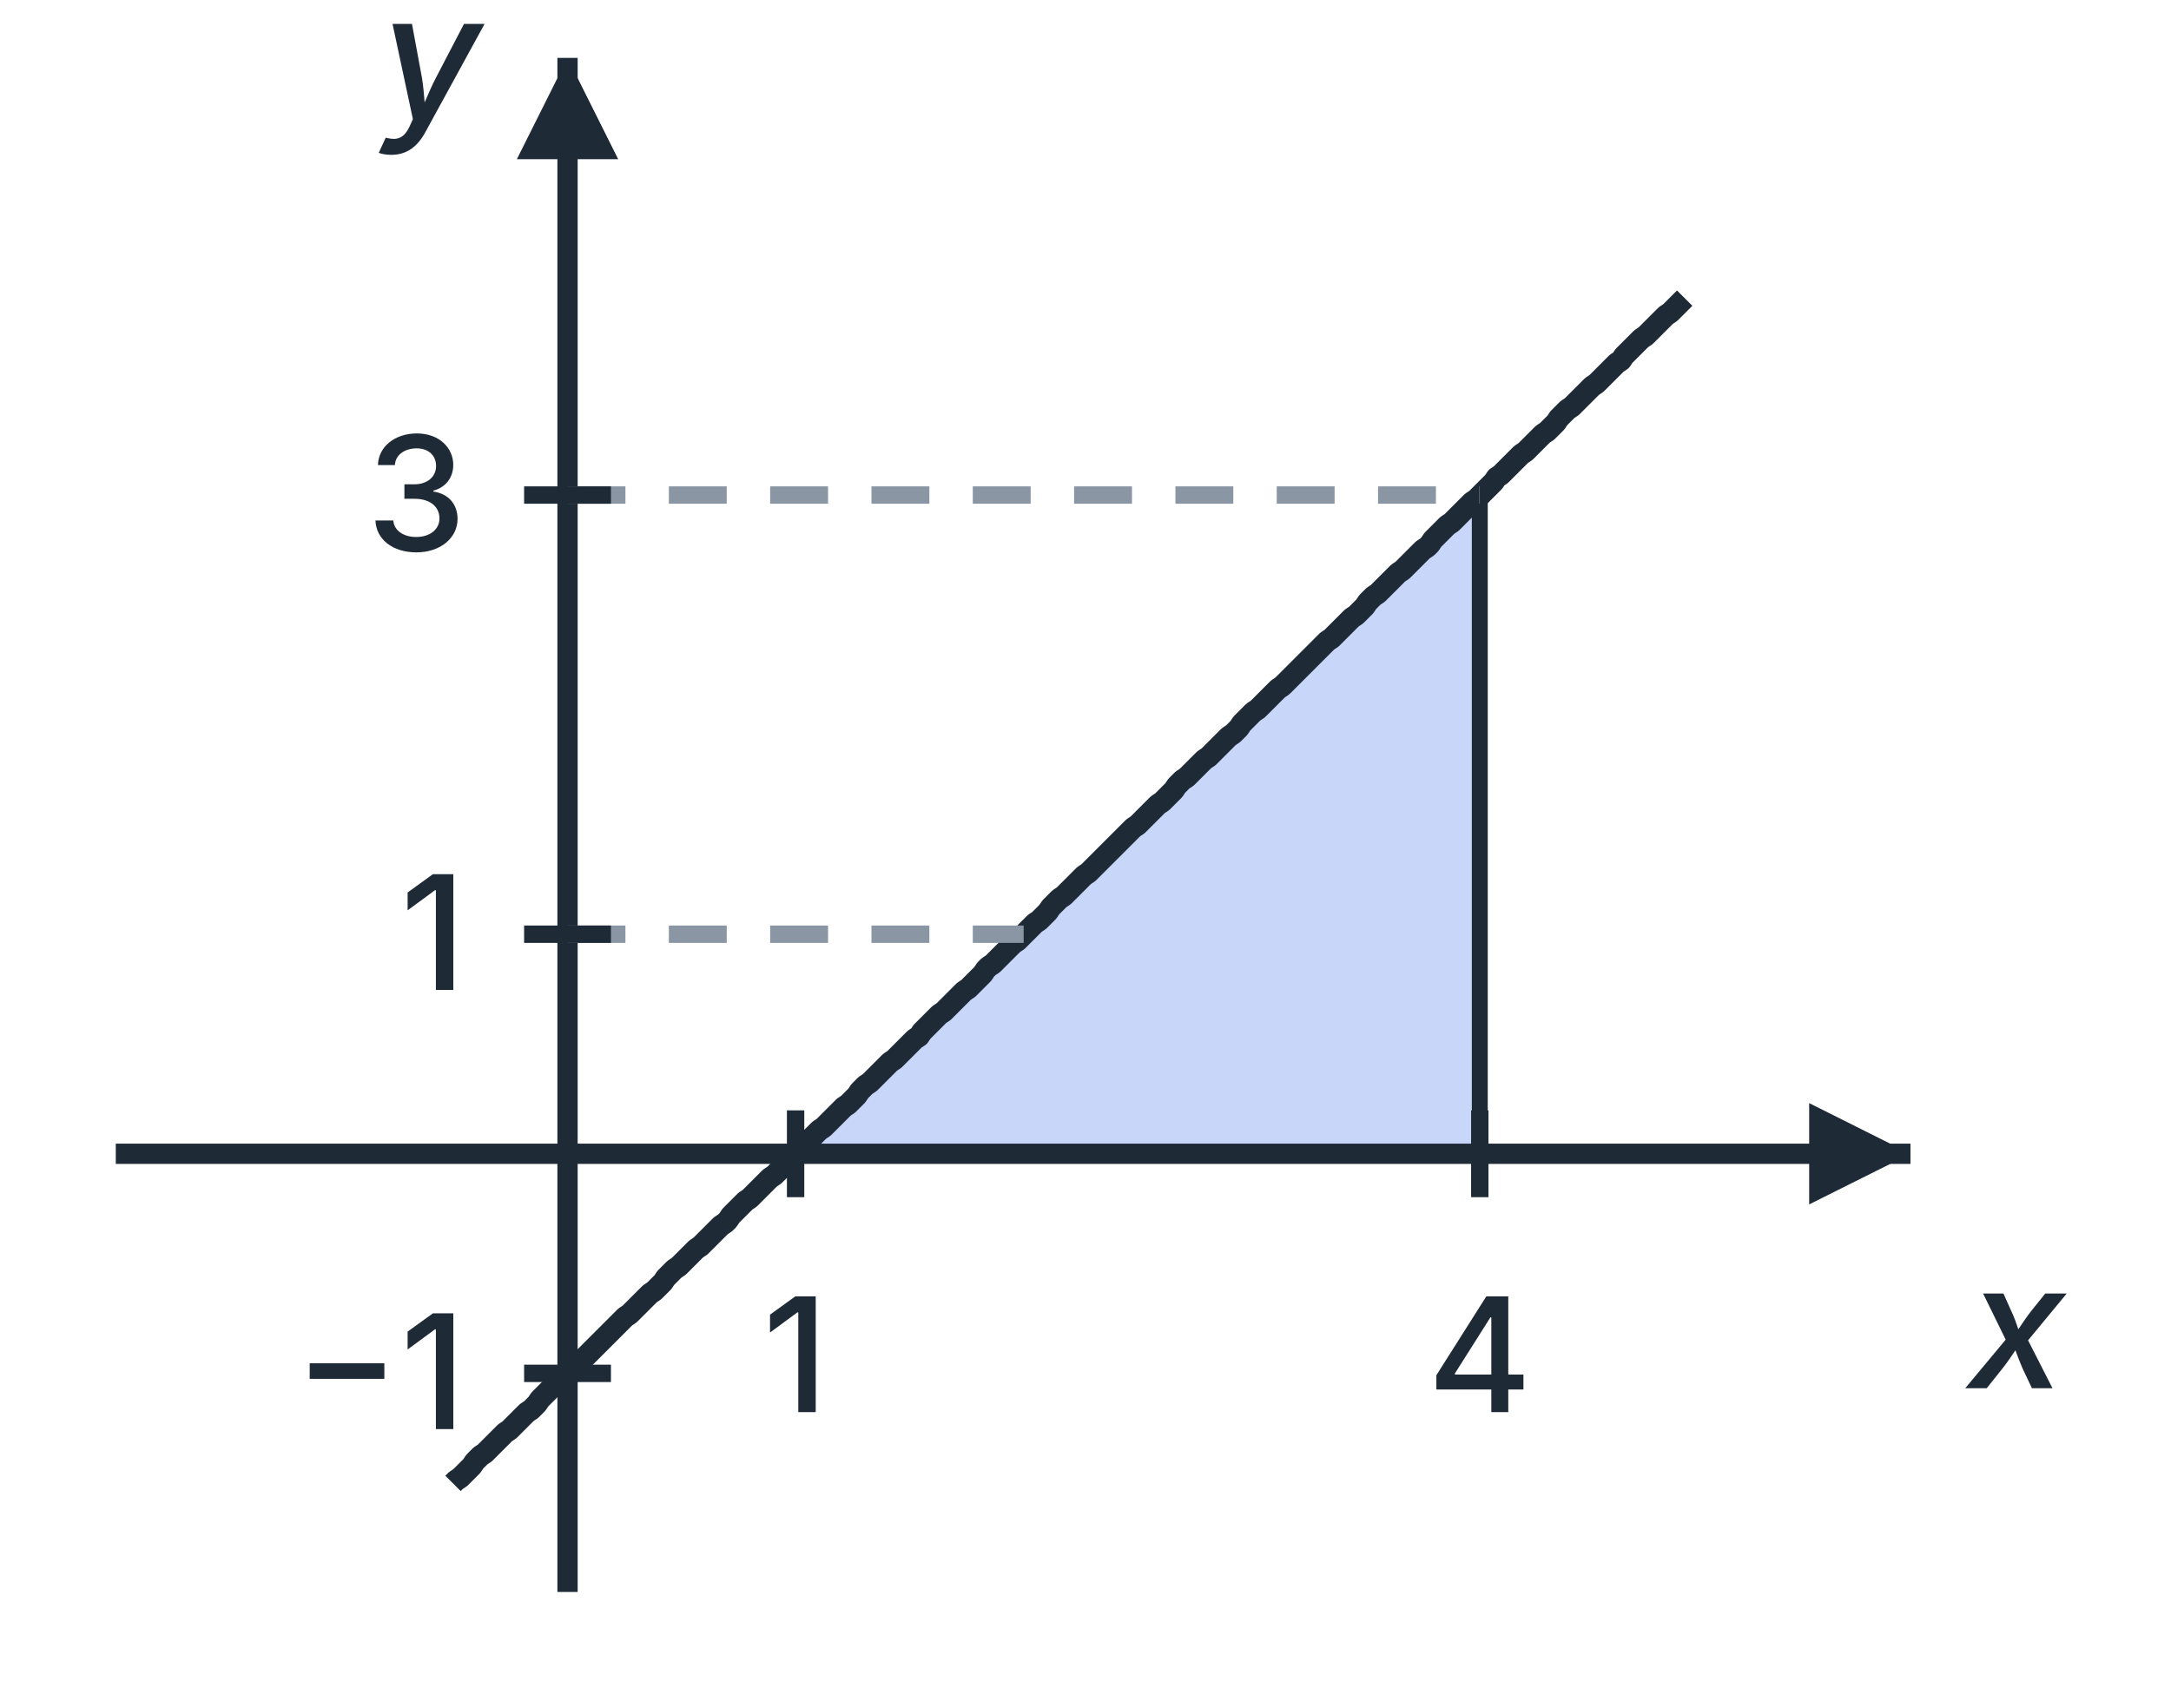
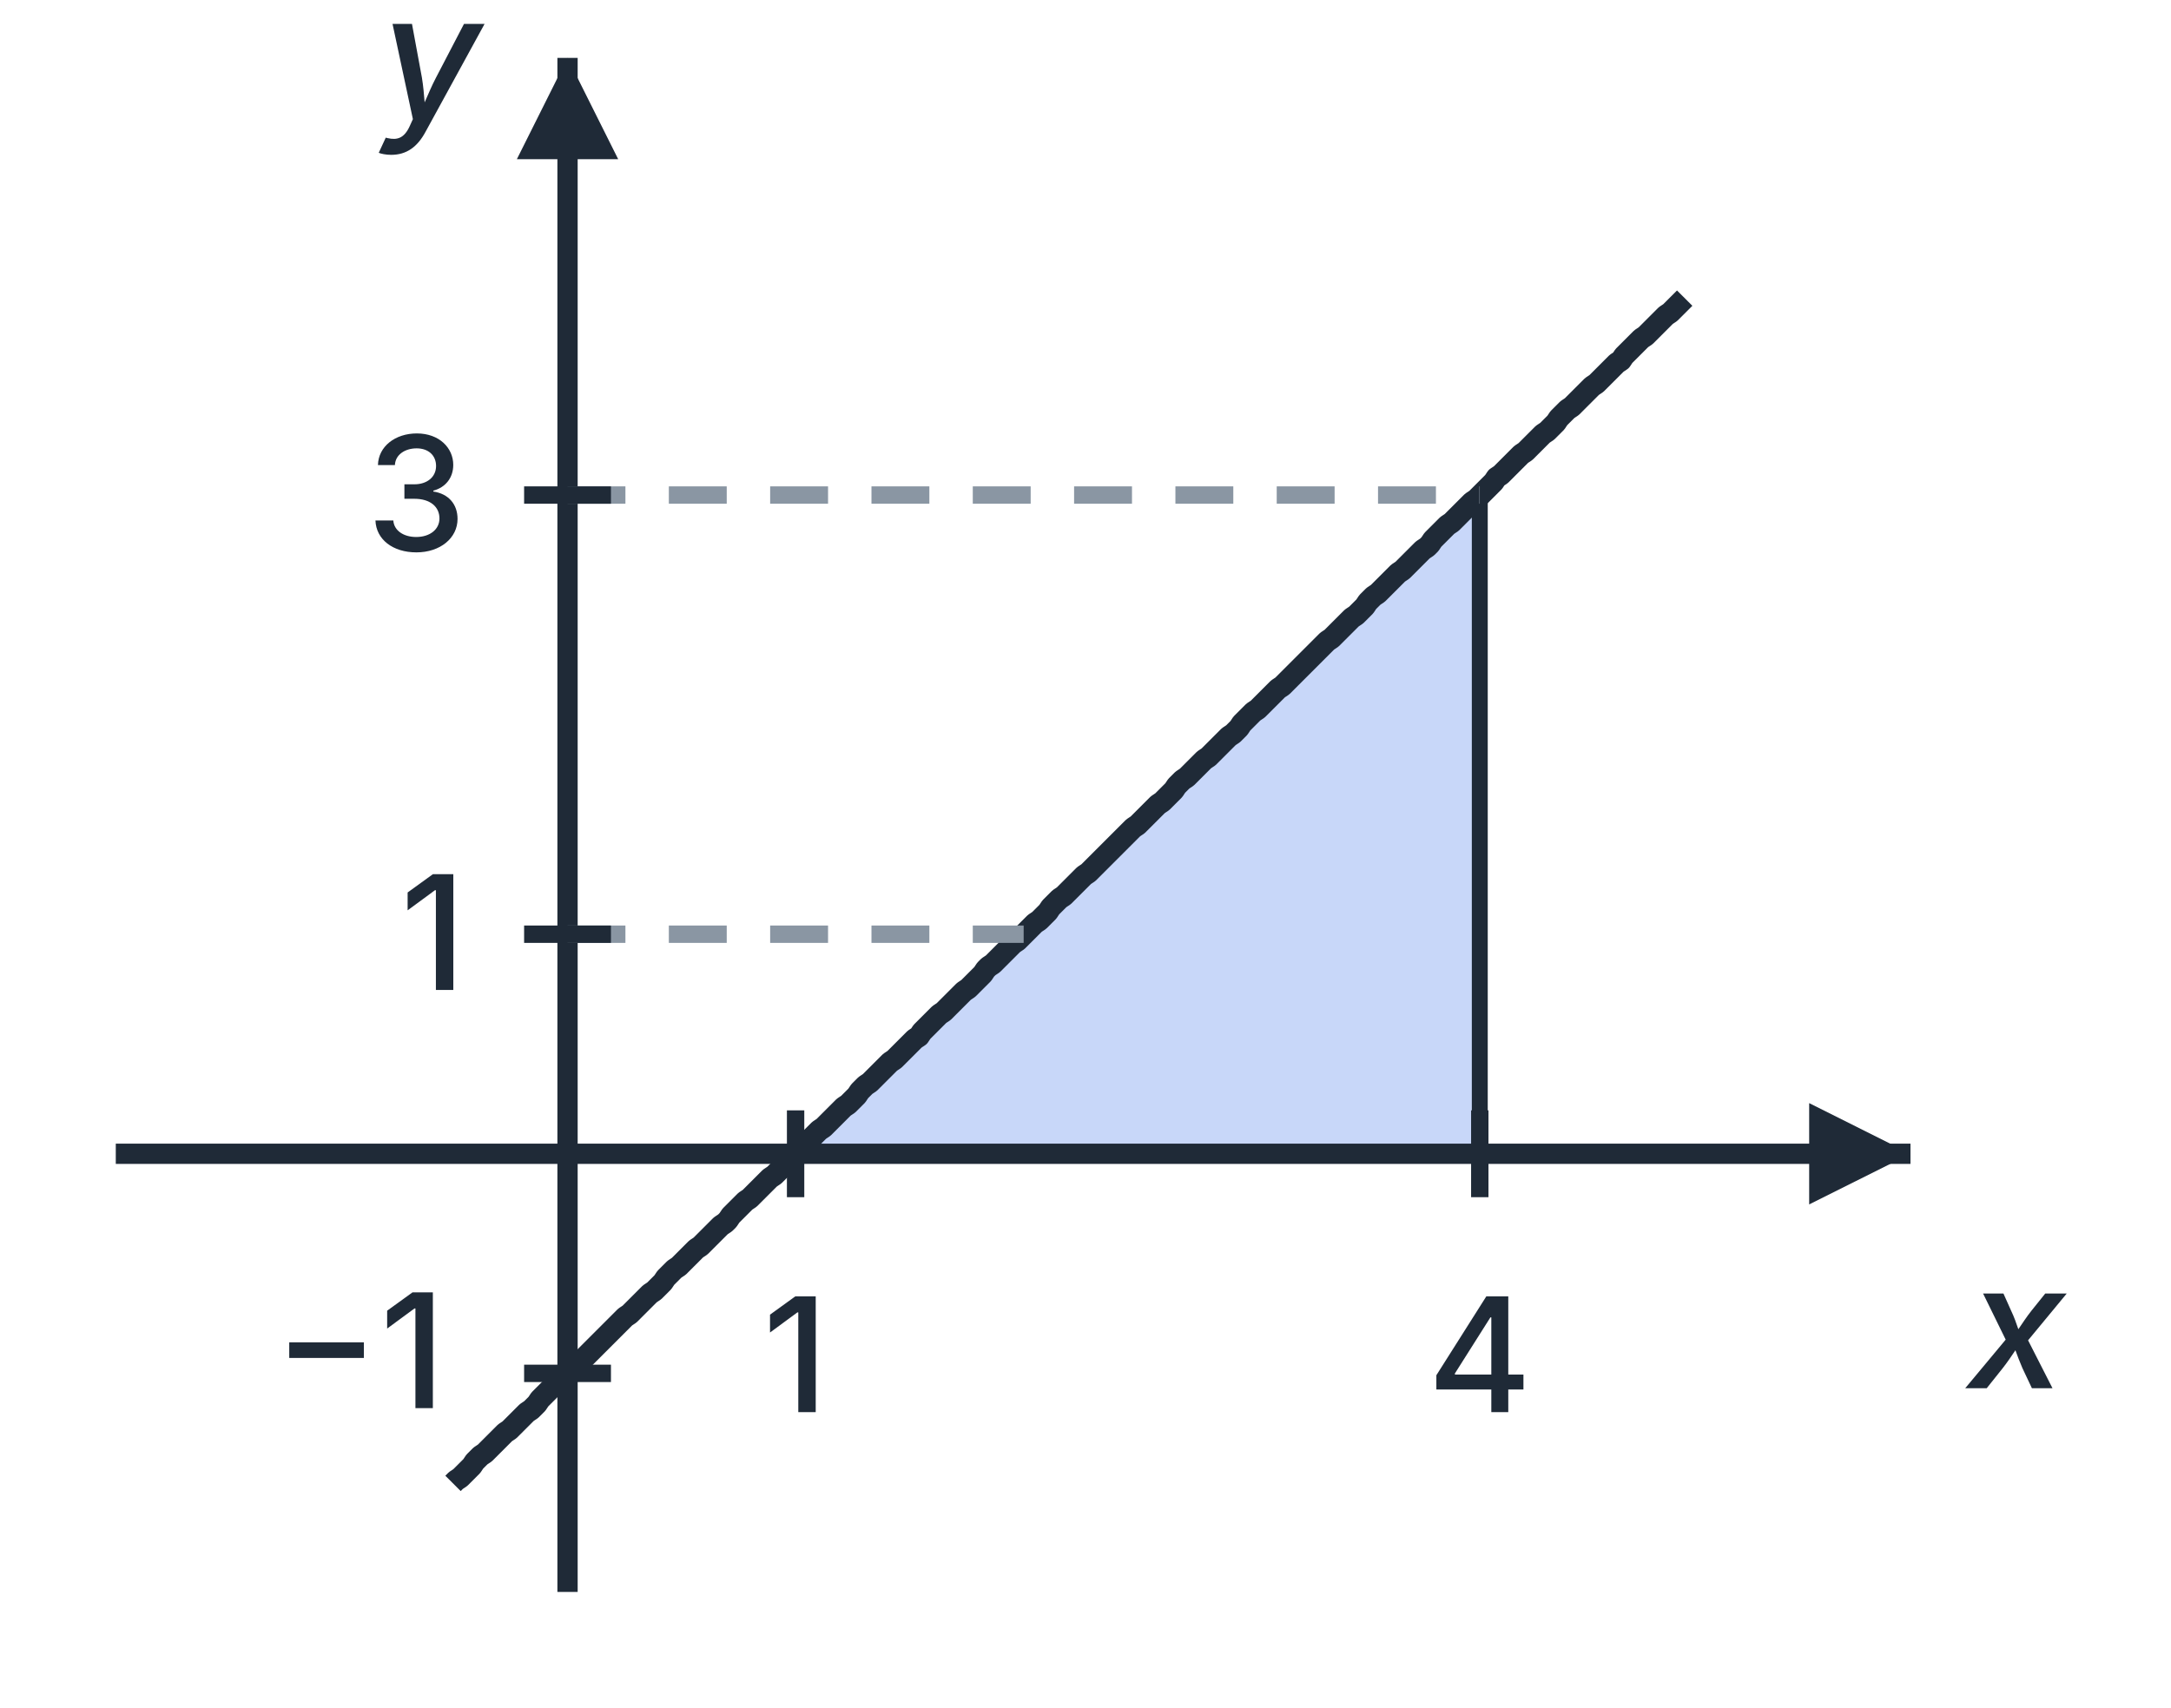
<svg xmlns="http://www.w3.org/2000/svg" viewBox="0 0 150 118" width="150" height="118" font-family="Inter, Arial, sans-serif">
  <polygon points="55.0,79.7 55.2,79.5 55.4,79.3 55.7,79.0 55.9,78.8 56.2,78.6 56.4,78.4 56.6,78.1 56.9,77.9 57.1,77.7 57.3,77.4 57.6,77.2 57.8,77.0 58.0,76.8 58.3,76.5 58.5,76.3 58.8,76.1 59.0,75.9 59.2,75.6 59.5,75.4 59.7,75.2 59.9,74.9 60.2,74.7 60.4,74.5 60.6,74.3 60.9,74.0 61.1,73.8 61.4,73.6 61.6,73.4 61.8,73.1 62.1,72.9 62.3,72.7 62.5,72.4 62.8,72.2 63.0,72.0 63.2,71.8 63.5,71.5 63.7,71.3 64.0,71.1 64.2,70.8 64.4,70.6 64.7,70.4 64.9,70.2 65.1,69.9 65.4,69.7 65.6,69.5 65.8,69.3 66.1,69.0 66.3,68.8 66.6,68.6 66.8,68.3 67.0,68.1 67.3,67.9 67.5,67.7 67.7,67.4 68.0,67.2 68.2,67.0 68.4,66.8 68.7,66.5 68.9,66.3 69.2,66.1 69.4,65.8 69.6,65.6 69.9,65.4 70.1,65.2 70.3,64.9 70.6,64.7 70.8,64.5 71.0,64.2 71.3,64.0 71.5,63.8 71.8,63.6 72.0,63.3 72.2,63.1 72.5,62.9 72.7,62.7 72.9,62.4 73.2,62.2 73.4,62.0 73.6,61.7 73.9,61.5 74.1,61.3 74.4,61.1 74.6,60.8 74.8,60.6 75.1,60.4 75.3,60.2 75.5,59.9 75.8,59.7 76.0,59.5 76.2,59.2 76.5,59.0 76.7,58.8 77.0,58.6 77.2,58.3 77.4,58.1 77.7,57.9 77.9,57.6 78.1,57.4 78.4,57.2 78.6,57.0 78.8,56.7 79.1,56.5 79.3,56.3 79.6,56.1 79.8,55.8 80.0,55.6 80.3,55.4 80.5,55.1 80.7,54.9 81.0,54.7 81.2,54.5 81.4,54.2 81.7,54.0 81.9,53.8 82.2,53.6 82.4,53.3 82.6,53.1 82.9,52.9 83.1,52.6 83.3,52.4 83.6,52.2 83.8,52.0 84.0,51.7 84.3,51.5 84.5,51.3 84.8,51.0 85.0,50.8 85.2,50.6 85.5,50.4 85.7,50.1 85.9,49.9 86.2,49.7 86.4,49.5 86.6,49.2 86.9,49.0 87.1,48.8 87.4,48.5 87.6,48.3 87.8,48.1 88.1,47.9 88.3,47.6 88.5,47.4 88.8,47.2 89.0,47.0 89.2,46.7 89.5,46.5 89.7,46.3 90.0,46.0 90.2,45.8 90.4,45.6 90.7,45.4 90.9,45.1 91.1,44.9 91.4,44.7 91.6,44.4 91.8,44.2 92.1,44.0 92.3,43.8 92.6,43.5 92.8,43.3 93.0,43.1 93.3,42.9 93.5,42.6 93.7,42.4 94.0,42.2 94.2,41.9 94.4,41.7 94.7,41.5 94.9,41.3 95.2,41.0 95.4,40.8 95.6,40.6 95.9,40.4 96.1,40.1 96.3,39.9 96.6,39.7 96.8,39.4 97.0,39.2 97.3,39.0 97.5,38.8 97.8,38.5 98.0,38.3 98.2,38.1 98.5,37.8 98.7,37.6 98.9,37.4 99.2,37.2 99.4,36.9 99.6,36.7 99.9,36.5 100.1,36.3 100.4,36.0 100.6,35.8 100.8,35.6 101.1,35.3 101.3,35.1 101.5,34.9 101.8,34.7 102.0,34.4 102.2,34.2 102.2,79.7 102.0,79.7 101.8,79.7 101.5,79.7 101.3,79.7 101.1,79.7 100.8,79.7 100.6,79.7 100.4,79.7 100.1,79.7 99.9,79.7 99.6,79.7 99.4,79.7 99.2,79.7 98.9,79.7 98.7,79.7 98.5,79.7 98.2,79.7 98.0,79.7 97.8,79.7 97.5,79.7 97.3,79.7 97.0,79.7 96.8,79.7 96.6,79.7 96.3,79.7 96.1,79.7 95.9,79.7 95.6,79.7 95.4,79.7 95.2,79.7 94.9,79.7 94.7,79.7 94.4,79.7 94.2,79.7 94.0,79.7 93.7,79.7 93.5,79.7 93.3,79.7 93.0,79.7 92.8,79.7 92.6,79.7 92.3,79.7 92.1,79.7 91.8,79.7 91.6,79.7 91.4,79.7 91.1,79.7 90.9,79.7 90.7,79.7 90.4,79.7 90.2,79.7 90.0,79.7 89.7,79.7 89.5,79.7 89.2,79.7 89.0,79.7 88.8,79.7 88.5,79.7 88.3,79.7 88.1,79.7 87.8,79.7 87.6,79.7 87.4,79.7 87.1,79.7 86.9,79.7 86.6,79.7 86.4,79.7 86.2,79.7 85.9,79.7 85.7,79.7 85.5,79.7 85.2,79.7 85.0,79.7 84.8,79.7 84.5,79.7 84.3,79.7 84.0,79.7 83.8,79.7 83.6,79.7 83.3,79.7 83.1,79.7 82.9,79.7 82.6,79.7 82.4,79.7 82.2,79.7 81.9,79.7 81.7,79.7 81.4,79.7 81.2,79.7 81.0,79.7 80.7,79.7 80.5,79.7 80.3,79.7 80.0,79.7 79.8,79.7 79.6,79.7 79.3,79.7 79.1,79.7 78.8,79.7 78.6,79.7 78.4,79.7 78.1,79.7 77.9,79.7 77.7,79.7 77.4,79.7 77.2,79.7 77.0,79.7 76.7,79.7 76.5,79.7 76.2,79.7 76.0,79.7 75.8,79.7 75.5,79.7 75.3,79.7 75.1,79.7 74.8,79.7 74.6,79.7 74.4,79.7 74.1,79.7 73.9,79.7 73.6,79.7 73.4,79.7 73.2,79.7 72.9,79.7 72.7,79.7 72.5,79.7 72.2,79.7 72.0,79.7 71.8,79.7 71.5,79.7 71.3,79.7 71.0,79.7 70.8,79.7 70.6,79.7 70.3,79.7 70.1,79.7 69.9,79.7 69.6,79.7 69.4,79.7 69.2,79.7 68.9,79.7 68.7,79.7 68.4,79.7 68.2,79.7 68.0,79.7 67.7,79.7 67.5,79.7 67.3,79.7 67.0,79.7 66.8,79.7 66.6,79.7 66.3,79.7 66.1,79.7 65.8,79.7 65.6,79.7 65.4,79.7 65.1,79.7 64.9,79.7 64.7,79.7 64.4,79.7 64.2,79.7 64.0,79.7 63.7,79.7 63.5,79.7 63.2,79.7 63.0,79.7 62.8,79.7 62.5,79.7 62.3,79.7 62.1,79.7 61.8,79.7 61.6,79.7 61.4,79.7 61.1,79.7 60.9,79.7 60.6,79.7 60.4,79.7 60.2,79.7 59.9,79.7 59.7,79.7 59.5,79.7 59.2,79.7 59.0,79.7 58.8,79.7 58.5,79.7 58.3,79.7 58.0,79.7 57.8,79.7 57.6,79.7 57.3,79.7 57.1,79.7 56.9,79.7 56.6,79.7 56.4,79.7 56.2,79.7 55.9,79.7 55.7,79.7 55.4,79.7 55.2,79.7 55.0,79.7" fill="#2563eb" fill-opacity="0.25" stroke="none" />
  <line x1="8.0" y1="79.724" x2="132.0" y2="79.724" stroke="#1f2a37" stroke-width="1.4" />
  <path d="M132.0,79.724 l-7,-3.5 v7 z" fill="#1f2a37" />
  <line x1="39.212" y1="110.0" x2="39.212" y2="4.0" stroke="#1f2a37" stroke-width="1.4" />
  <path d="M39.212,4.0 l-3.5,7 h7 z" fill="#1f2a37" />
  <text x="136.0" y="95.924" text-anchor="start" font-size="12" fill="#1f2a37" font-weight="500" font-style="italic">x</text>
  <text x="33.212" y="8.2" text-anchor="end" font-size="12" fill="#1f2a37" font-weight="500" font-style="italic">y</text>
  <polyline points="31.3,102.5 31.5,102.3 31.8,102.1 32.0,101.9 32.2,101.7 32.4,101.5 32.6,101.3 32.8,101.0 33.0,100.8 33.2,100.6 33.5,100.4 33.7,100.2 33.9,100.0 34.1,99.8 34.3,99.6 34.5,99.4 34.7,99.2 34.9,99.0 35.2,98.8 35.4,98.6 35.6,98.4 35.8,98.2 36.0,98.0 36.2,97.8 36.4,97.6 36.7,97.4 36.9,97.2 37.1,97.0 37.3,96.7 37.5,96.5 37.7,96.3 37.9,96.1 38.1,95.9 38.4,95.7 38.6,95.5 38.8,95.3 39.0,95.1 39.2,94.9 39.4,94.7 39.6,94.5 39.8,94.3 40.1,94.1 40.3,93.9 40.5,93.7 40.7,93.5 40.9,93.3 41.1,93.1 41.3,92.9 41.5,92.7 41.8,92.4 42.0,92.2 42.2,92.0 42.4,91.8 42.6,91.6 42.8,91.4 43.0,91.2 43.2,91.0 43.5,90.8 43.7,90.6 43.9,90.4 44.1,90.2 44.3,90.0 44.5,89.8 44.7,89.6 44.9,89.4 45.2,89.2 45.4,89.0 45.6,88.8 45.8,88.6 46.0,88.3 46.2,88.1 46.4,87.9 46.6,87.7 46.9,87.5 47.1,87.3 47.3,87.1 47.5,86.9 47.7,86.7 47.9,86.5 48.1,86.3 48.4,86.1 48.6,85.9 48.8,85.7 49.0,85.5 49.2,85.3 49.4,85.1 49.6,84.9 49.8,84.7 50.1,84.5 50.3,84.3 50.5,84.0 50.7,83.8 50.9,83.6 51.1,83.4 51.3,83.2 51.5,83.0 51.8,82.8 52.0,82.6 52.2,82.4 52.4,82.2 52.6,82.0 52.8,81.8 53.0,81.6 53.2,81.4 53.5,81.2 53.7,81.0 53.9,80.8 54.1,80.6 54.3,80.4 54.5,80.2 54.7,80.0 54.9,79.7 55.2,79.5 55.4,79.3 55.6,79.1 55.8,78.9 56.0,78.7 56.2,78.5 56.4,78.3 56.6,78.1 56.9,77.9 57.1,77.7 57.3,77.5 57.5,77.3 57.7,77.1 57.9,76.9 58.1,76.7 58.3,76.5 58.6,76.3 58.8,76.1 59.0,75.9 59.2,75.7 59.4,75.4 59.6,75.2 59.8,75.0 60.1,74.8 60.3,74.6 60.5,74.4 60.7,74.2 60.9,74.0 61.1,73.8 61.3,73.6 61.5,73.4 61.8,73.2 62.0,73.0 62.2,72.8 62.4,72.6 62.6,72.4 62.8,72.2 63.0,72.0 63.2,71.8 63.5,71.6 63.7,71.3 63.9,71.1 64.1,70.9 64.3,70.7 64.5,70.5 64.7,70.3 64.9,70.1 65.2,69.9 65.4,69.7 65.6,69.5 65.8,69.3 66.0,69.1 66.2,68.9 66.4,68.7 66.6,68.5 66.9,68.3 67.1,68.1 67.3,67.9 67.5,67.7 67.7,67.5 67.9,67.3 68.1,67.0 68.3,66.8 68.6,66.6 68.8,66.4 69.0,66.2 69.2,66.0 69.4,65.8 69.6,65.6 69.8,65.4 70.0,65.2 70.3,65.0 70.5,64.8 70.7,64.6 70.9,64.4 71.1,64.2 71.3,64.0 71.5,63.8 71.8,63.6 72.0,63.4 72.2,63.2 72.4,63.0 72.6,62.7 72.8,62.5 73.0,62.3 73.2,62.1 73.5,61.9 73.7,61.7 73.9,61.5 74.1,61.3 74.3,61.1 74.5,60.9 74.7,60.7 74.9,60.5 75.2,60.3 75.4,60.1 75.6,59.9 75.8,59.7 76.0,59.5 76.2,59.3 76.4,59.1 76.6,58.9 76.9,58.6 77.1,58.4 77.3,58.2 77.5,58.0 77.7,57.8 77.9,57.6 78.1,57.4 78.3,57.2 78.6,57.0 78.8,56.8 79.0,56.6 79.2,56.4 79.4,56.2 79.6,56.0 79.8,55.8 80.0,55.6 80.3,55.4 80.5,55.2 80.7,55.0 80.9,54.8 81.1,54.6 81.3,54.3 81.5,54.1 81.7,53.9 82.0,53.7 82.2,53.5 82.4,53.3 82.6,53.1 82.8,52.9 83.0,52.7 83.2,52.5 83.5,52.3 83.7,52.1 83.9,51.9 84.1,51.7 84.3,51.5 84.5,51.3 84.7,51.1 84.9,50.9 85.2,50.7 85.4,50.5 85.6,50.3 85.8,50.0 86.0,49.8 86.2,49.6 86.4,49.4 86.6,49.2 86.9,49.0 87.1,48.8 87.3,48.6 87.5,48.4 87.7,48.2 87.9,48.0 88.1,47.8 88.3,47.6 88.6,47.4 88.8,47.2 89.0,47.0 89.2,46.8 89.4,46.6 89.6,46.4 89.8,46.2 90.0,46.0 90.3,45.7 90.5,45.5 90.7,45.3 90.9,45.1 91.1,44.9 91.3,44.7 91.5,44.5 91.7,44.3 92.0,44.1 92.2,43.9 92.4,43.7 92.6,43.5 92.8,43.3 93.0,43.1 93.2,42.9 93.4,42.7 93.7,42.5 93.9,42.3 94.1,42.1 94.3,41.9 94.5,41.6 94.7,41.4 94.9,41.2 95.2,41.0 95.4,40.8 95.6,40.6 95.8,40.4 96.0,40.2 96.2,40.0 96.4,39.8 96.6,39.6 96.9,39.4 97.1,39.2 97.3,39.0 97.5,38.8 97.7,38.6 97.9,38.4 98.1,38.2 98.3,38.0 98.6,37.8 98.8,37.6 99.0,37.3 99.2,37.1 99.4,36.9 99.6,36.7 99.8,36.5 100.0,36.3 100.3,36.1 100.5,35.9 100.7,35.7 100.9,35.5 101.1,35.3 101.3,35.1 101.5,34.9 101.7,34.7 102.0,34.5 102.2,34.3 102.4,34.1 102.6,33.9 102.8,33.7 103.0,33.5 103.2,33.3 103.4,33.0 103.7,32.8 103.9,32.6 104.1,32.4 104.3,32.2 104.5,32.0 104.7,31.8 104.9,31.6 105.1,31.4 105.4,31.2 105.6,31.0 105.8,30.8 106.0,30.6 106.2,30.4 106.4,30.2 106.6,30.0 106.9,29.8 107.1,29.6 107.3,29.4 107.5,29.2 107.7,28.9 107.9,28.7 108.1,28.5 108.3,28.3 108.6,28.1 108.8,27.9 109.0,27.7 109.2,27.5 109.4,27.3 109.6,27.1 109.8,26.9 110.0,26.7 110.3,26.5 110.5,26.3 110.7,26.1 110.9,25.9 111.1,25.7 111.3,25.5 111.5,25.3 111.7,25.1 112.0,24.9 112.2,24.6 112.4,24.4 112.6,24.2 112.8,24.0 113.0,23.8 113.2,23.6 113.4,23.4 113.7,23.2 113.9,23.0 114.1,22.8 114.3,22.6 114.5,22.4 114.7,22.2 114.9,22.0 115.1,21.8 115.4,21.6 115.6,21.4 115.8,21.2 116.0,21.0 116.2,20.8 116.4,20.6" fill="none" stroke="#1f2a37" stroke-width="1.5" stroke-linejoin="round" />
  <line x1="102.242" y1="79.724" x2="102.242" y2="34.207" stroke="#1f2a37" stroke-width="1.1" stroke-dasharray="" />
  <line x1="39.212" y1="64.552" x2="70.727" y2="64.552" stroke="#8a96a3" stroke-width="1.2" stroke-dasharray="4 3" />
  <line x1="39.212" y1="34.207" x2="102.242" y2="34.207" stroke="#8a96a3" stroke-width="1.2" stroke-dasharray="4 3" />
  <line x1="54.97" y1="76.724" x2="54.97" y2="82.724" stroke="#1f2a37" stroke-width="1.2" />
  <text x="54.97" y="97.574" text-anchor="middle" font-size="11" fill="#1f2a37" font-weight="500">1</text>
  <line x1="102.242" y1="76.724" x2="102.242" y2="82.724" stroke="#1f2a37" stroke-width="1.2" />
+   <line x1="36.212" y1="64.552" x2="42.212" y2="64.552" stroke="#1f2a37" stroke-width="1.2" />
+   <line x1="36.212" y1="34.207" x2="42.212" y2="34.207" stroke="#1f2a37" stroke-width="1.2" />
+   <line x1="36.212" y1="94.897" x2="42.212" y2="94.897" stroke="#1f2a37" stroke-width="1.2" />
  <text x="102.242" y="97.574" text-anchor="middle" font-size="11" fill="#1f2a37" font-weight="500">4</text>
-   <line x1="36.212" y1="64.552" x2="42.212" y2="64.552" stroke="#1f2a37" stroke-width="1.2" />
  <text x="32.212" y="68.402" text-anchor="end" font-size="11" fill="#1f2a37" font-weight="500">1</text>
-   <line x1="36.212" y1="34.207" x2="42.212" y2="34.207" stroke="#1f2a37" stroke-width="1.2" />
  <text x="32.212" y="38.057" text-anchor="end" font-size="11" fill="#1f2a37" font-weight="500">3</text>
-   <line x1="36.212" y1="94.897" x2="42.212" y2="94.897" stroke="#1f2a37" stroke-width="1.2" />
-   <text x="32.212" y="98.747" text-anchor="end" font-size="11" fill="#1f2a37" font-weight="500">−1</text>
+   <text x="30.8" y="97.3" text-anchor="end" font-size="11" fill="#1f2a37" font-weight="500">−1</text>
</svg>
